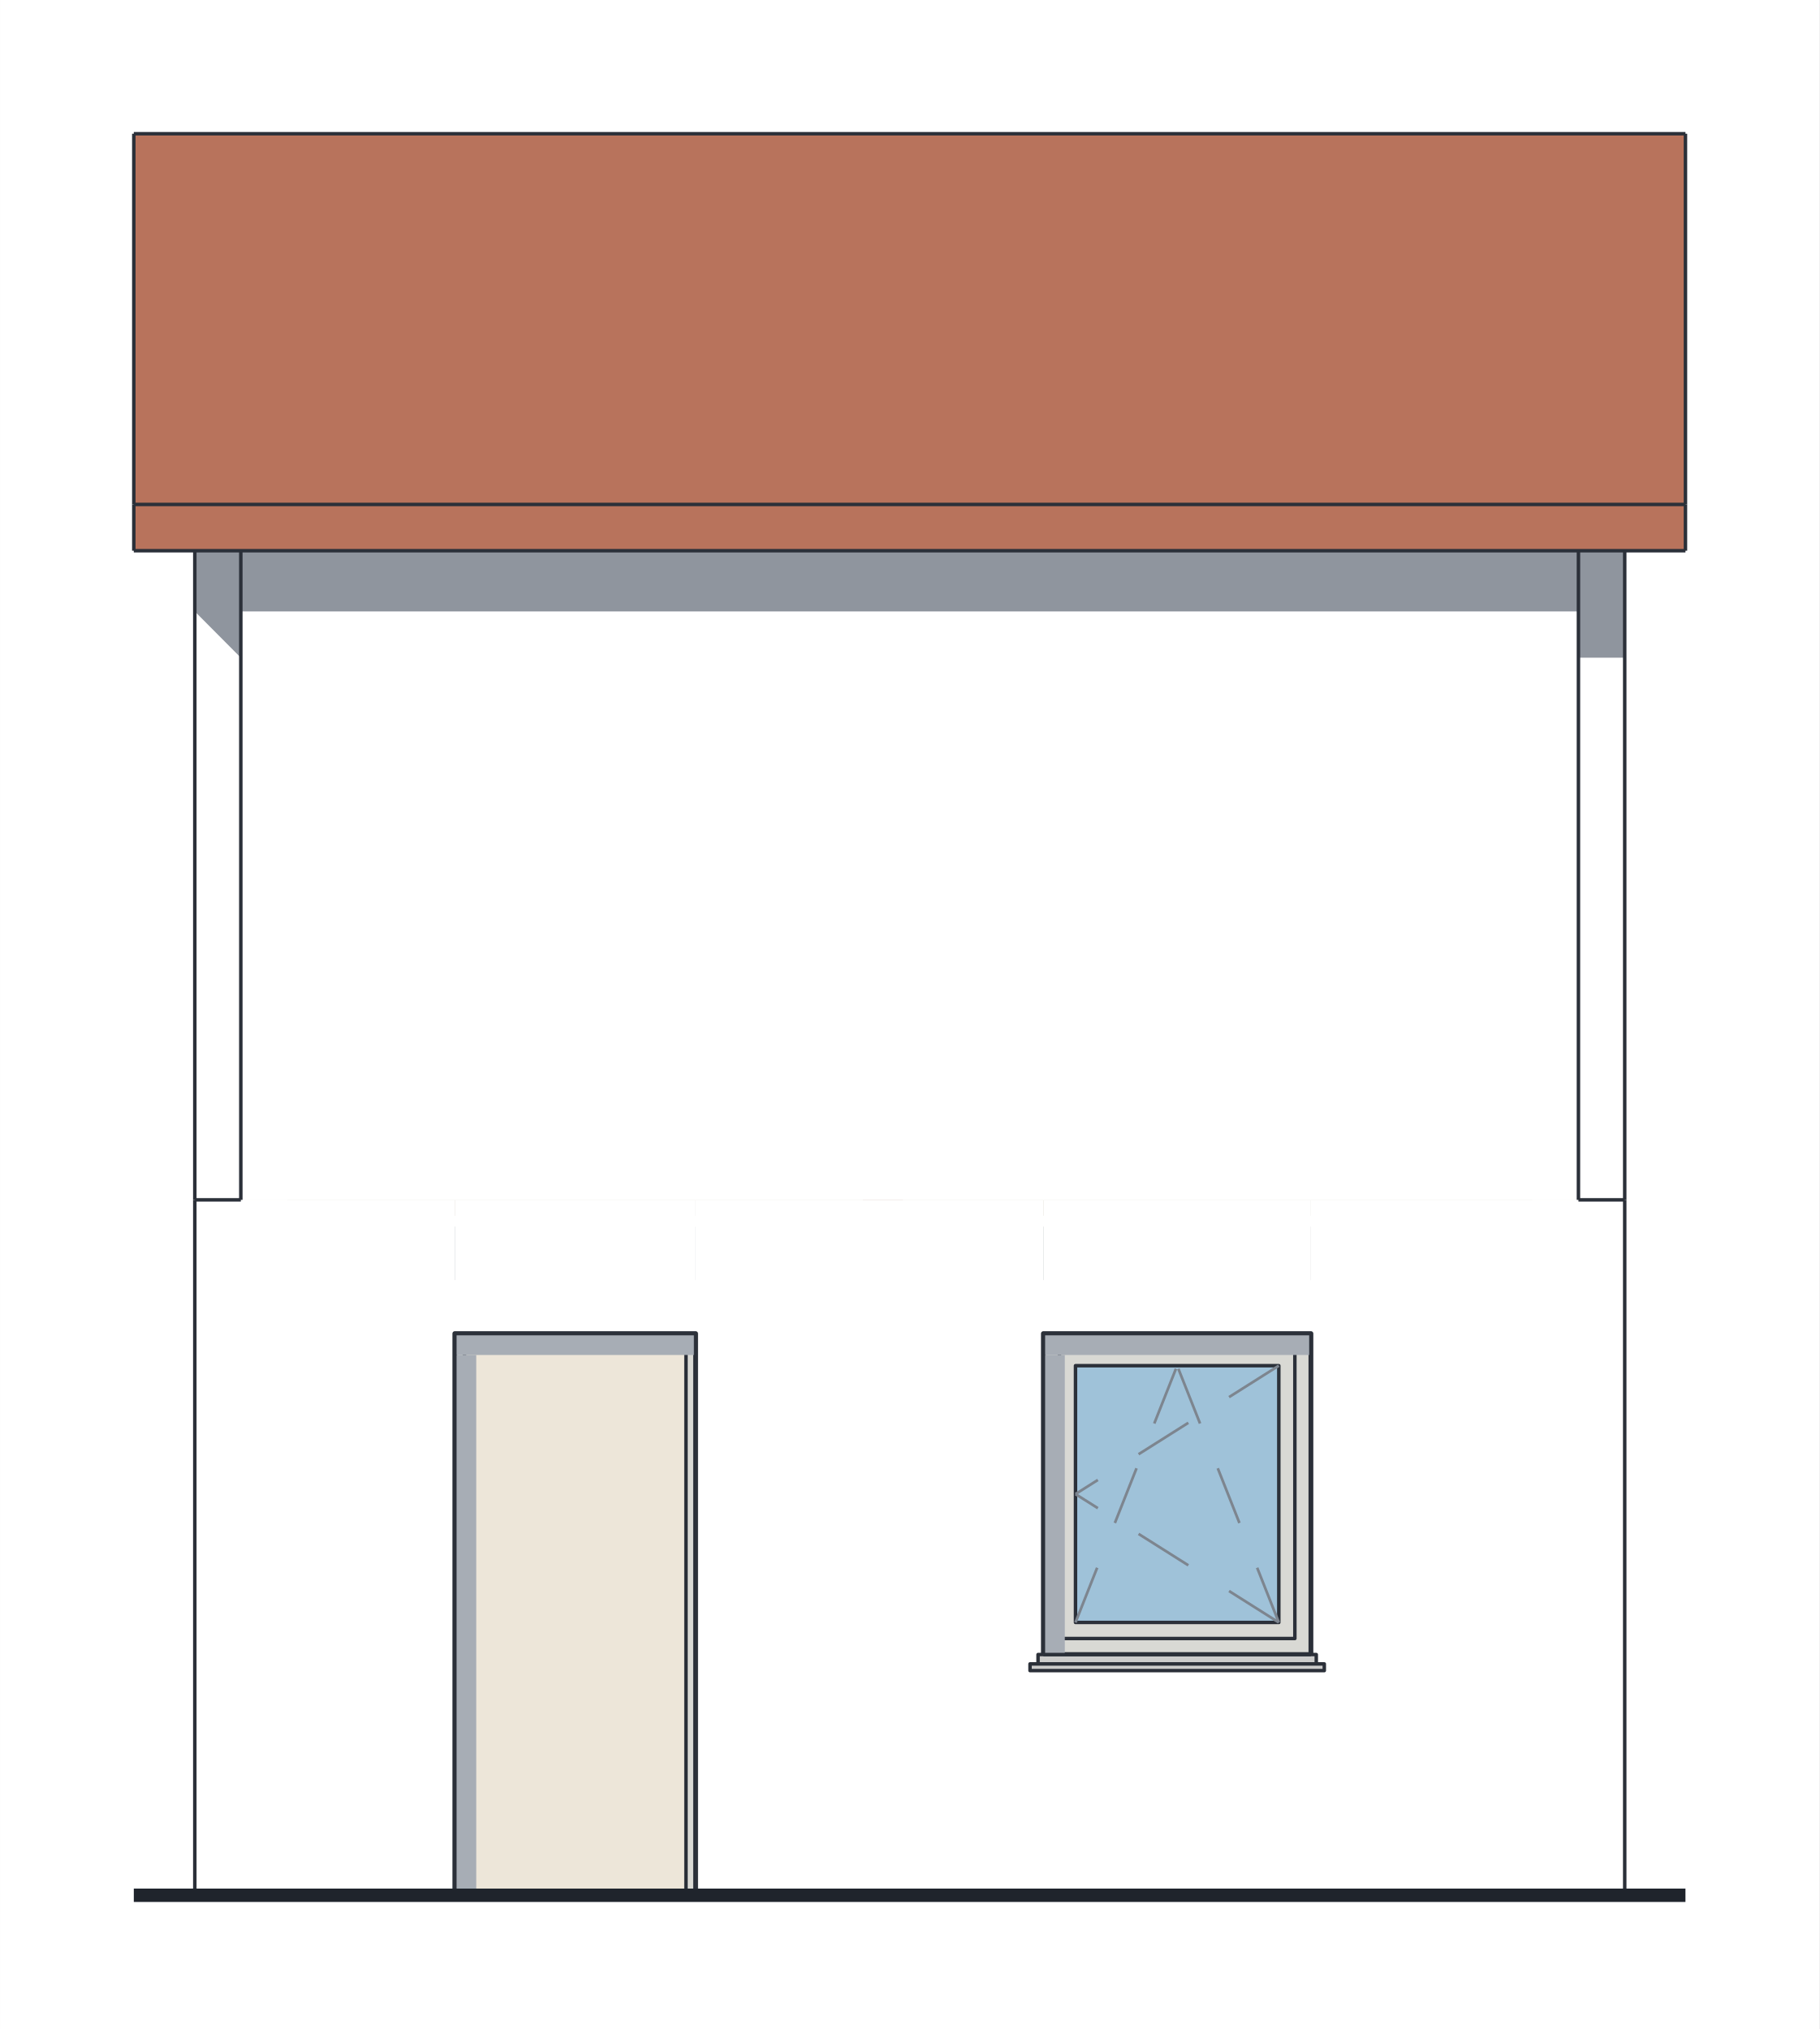
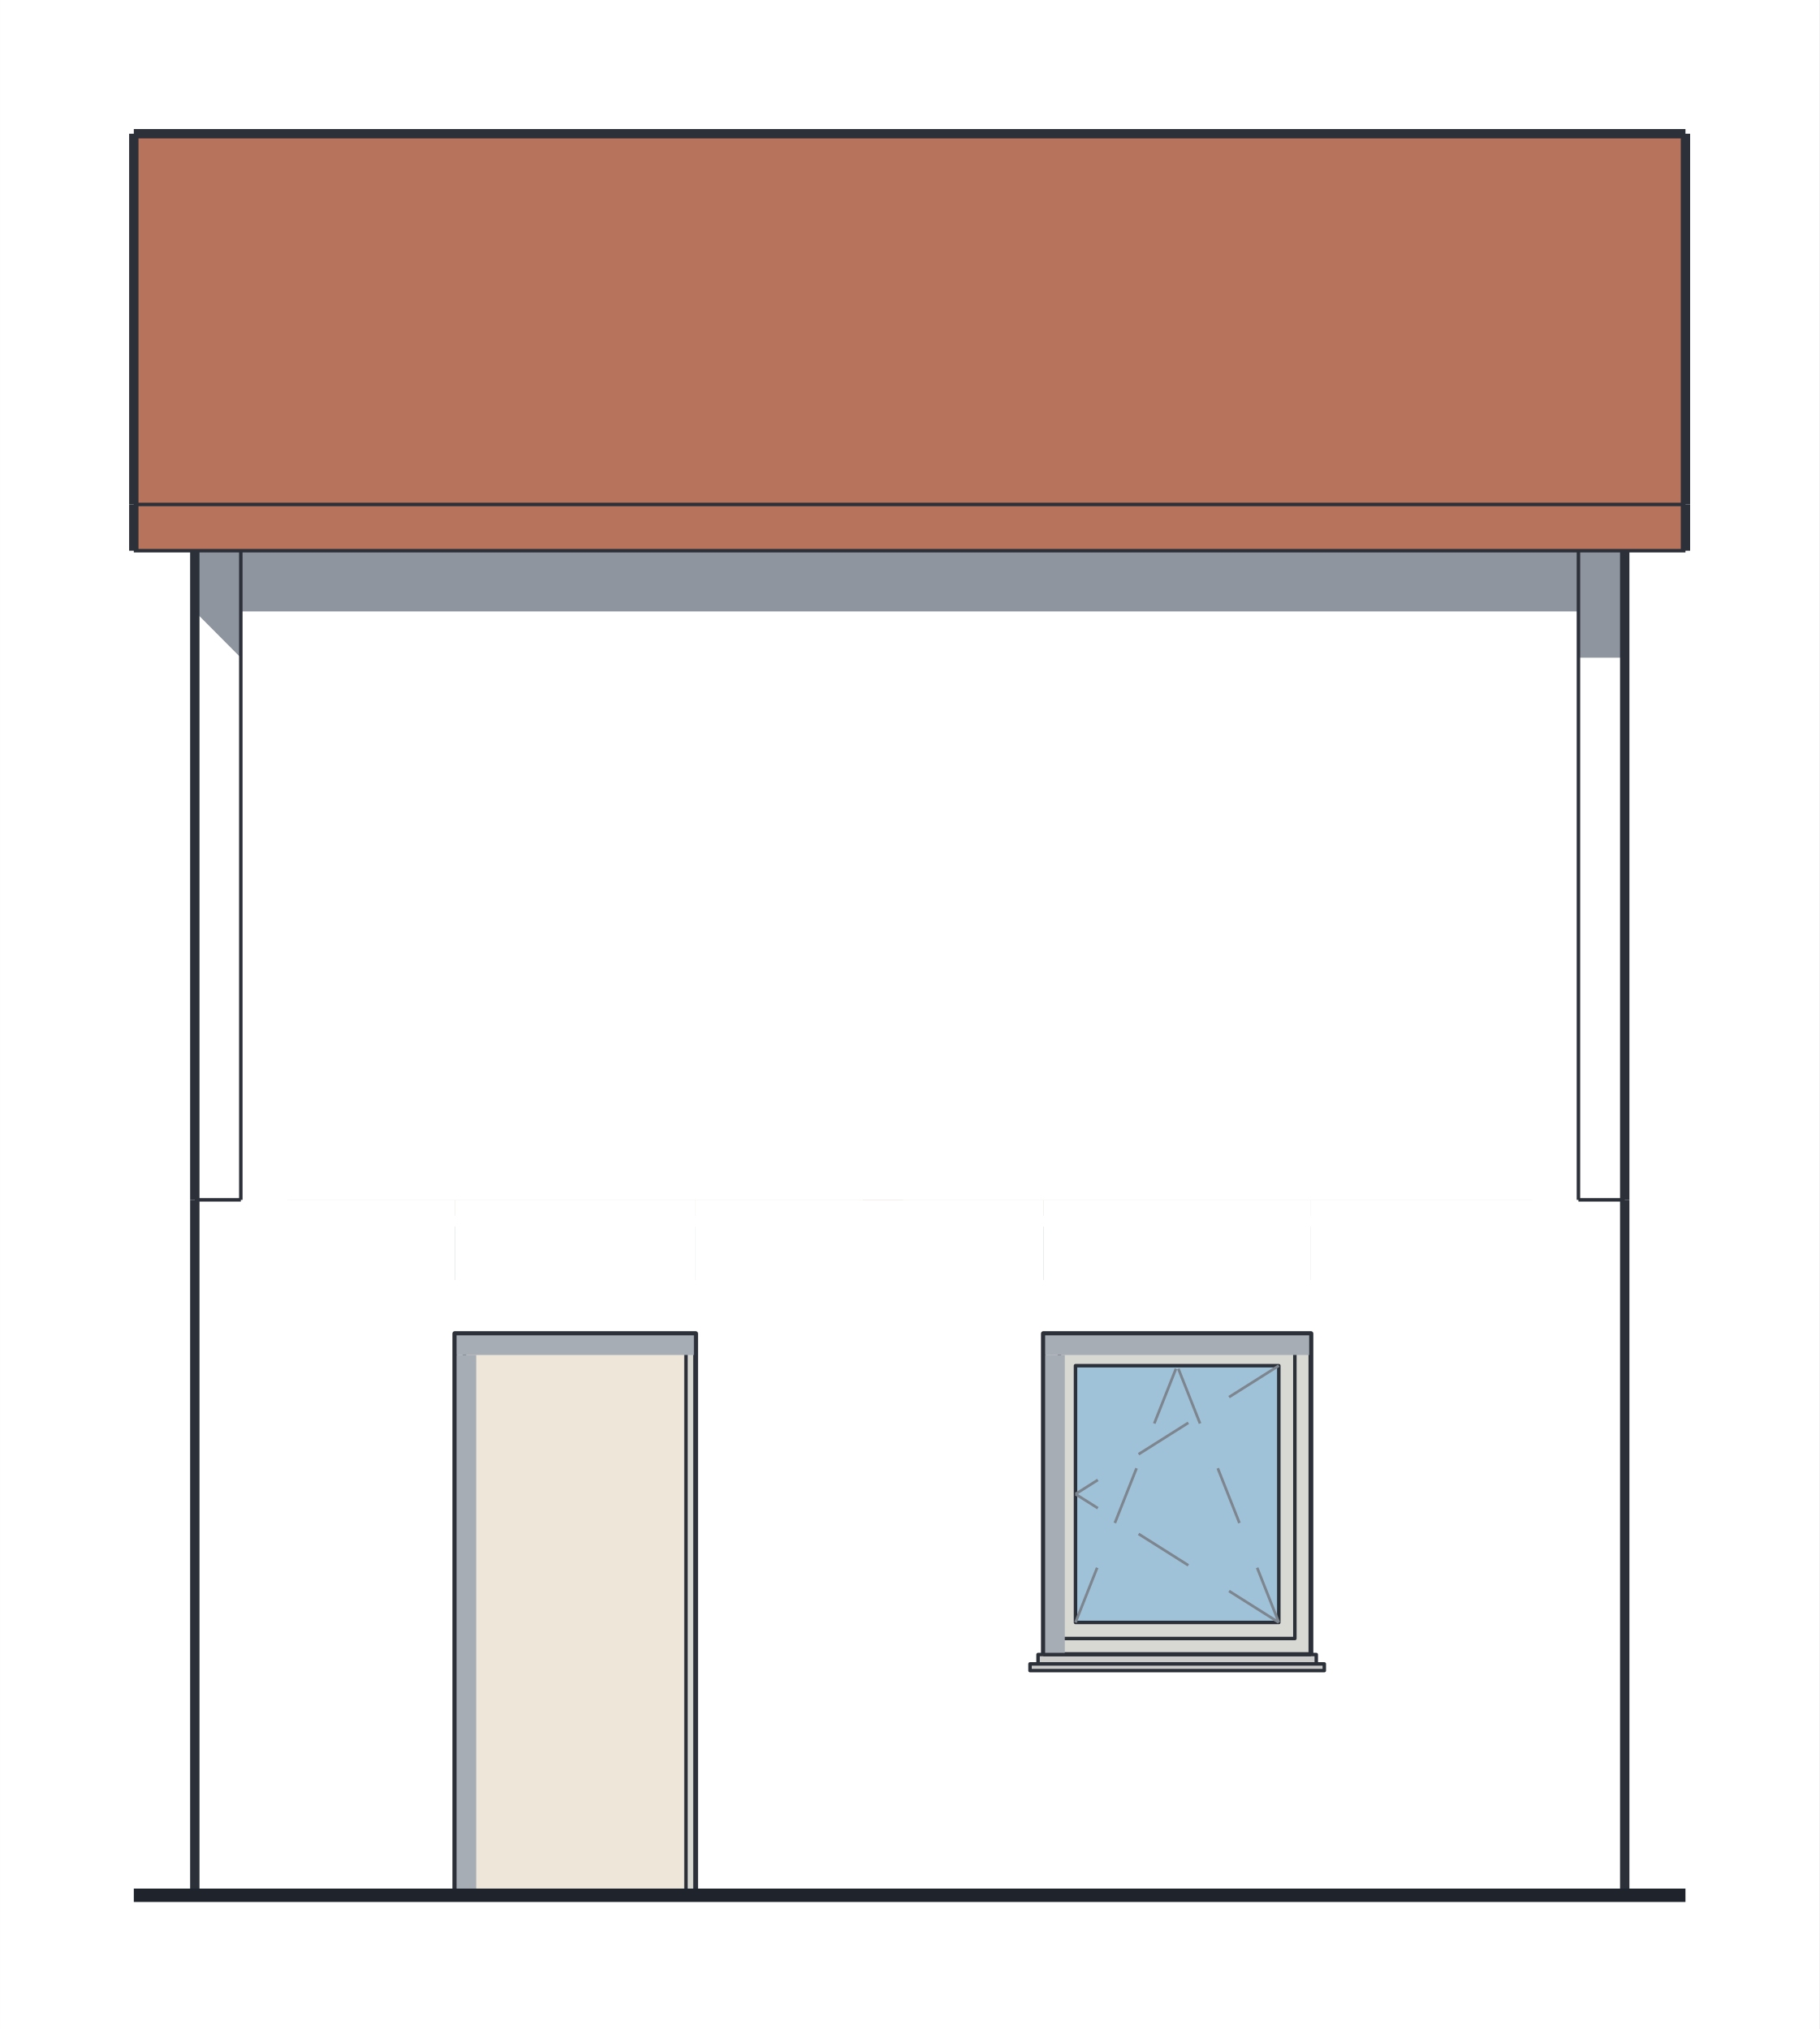
<svg xmlns="http://www.w3.org/2000/svg" viewBox="0.1 0 6.8 7.586" width="68mm" height="75.856mm">
  <rect x="0.1" y="0" width="6.8" height="7.586" fill="#ffffff" />
  <polygon points="6.173,7.086 6.173,4.486 5.4,4.486 5.4,7.086" fill="#ffffff" stroke="none" stroke-width="0" stroke-linejoin="round" />
  <polygon points="5.4,7.086 5.4,6.186 4,6.186 4,7.086" fill="#ffffff" stroke="none" stroke-width="0" stroke-linejoin="round" />
  <polygon points="5.4,4.886 5.4,4.486 4,4.486 4,4.886" fill="#ffffff" stroke="none" stroke-width="0" stroke-linejoin="round" />
  <polygon points="4,7.086 4,4.486 0.828,4.486 0.828,7.086" fill="#ffffff" stroke="none" stroke-width="0" stroke-linejoin="round" />
  <polygon points="6.173,4.486 6.173,1.886 0.828,1.886 0.828,4.486" fill="#ffffff" stroke="none" stroke-width="0" stroke-linejoin="round" />
  <polygon points="0.6,1.886 6.4,1.886 6.4,0.5 0.6,0.5" fill="#b8735c" stroke="none" stroke-width="0" stroke-linejoin="round" />
  <polygon points="1,4.546 6,4.546 6,4.486 1,4.486" fill="#c9c2b3" stroke="none" stroke-width="0" stroke-linejoin="round" />
  <polygon points="1,4.586 6,4.586 6,4.546 1,4.546" fill="#ffffff" stroke="none" stroke-width="0" stroke-linejoin="round" />
  <polygon points="1,4.786 6,4.786 6,4.586 1,4.586" fill="#9aa0a6" stroke="none" stroke-width="0" stroke-linejoin="round" />
  <polygon points="5.827,7.086 6.173,7.086 6.173,4.486 5.827,4.486" fill="#ffffff" stroke="none" stroke-width="0" stroke-linejoin="round" />
  <polygon points="1.173,7.086 1.173,4.486 0.828,4.486 0.828,7.086" fill="#ffffff" stroke="none" stroke-width="0" stroke-linejoin="round" />
  <polygon points="3.325,7.086 3.475,7.086 3.475,4.486 3.325,4.486" fill="#8c5544" stroke="none" stroke-width="0" stroke-linejoin="round" />
  <polygon points="1,4.486 6,4.486 6,2.059 1,2.059" fill="#ffffff" stroke="none" stroke-width="0" stroke-linejoin="round" />
  <polygon points="5.827,4.486 6.173,4.486 6.173,1.886 5.827,1.886" fill="#ffffff" stroke="none" stroke-width="0" stroke-linejoin="round" />
  <polygon points="1.173,4.486 1.173,1.886 0.828,1.886 0.828,4.486" fill="#ffffff" stroke="none" stroke-width="0" stroke-linejoin="round" />
  <polygon points="6,2.059 6,2.286 1,2.286 1,2.059" fill="#8f959e" stroke="none" stroke-width="0" stroke-linejoin="round" />
  <polygon points="5.827,1.886 6.173,1.886 6.173,2.286 5.827,2.286" fill="#8f959e" stroke="none" stroke-width="0" stroke-linejoin="round" />
  <polygon points="0.828,1.886 1.173,1.886 1.173,2.286 1,2.286 0.828,2.113" fill="#8f959e" stroke="none" stroke-width="0" stroke-linejoin="round" />
  <polygon points="1,2.059 6,2.059 6,2.459 1,2.459" fill="#8f959e" stroke="none" stroke-width="0" stroke-linejoin="round" />
  <polygon points="5.827,2.059 6.173,2.059 6.173,2.459 5.827,2.459" fill="#8f959e" stroke="none" stroke-width="0" stroke-linejoin="round" />
  <polygon points="0.828,2.059 1.173,2.059 1.173,2.459 1,2.459 0.828,2.286" fill="#8f959e" stroke="none" stroke-width="0" stroke-linejoin="round" />
  <polygon points="0.828,7.086 1.8,7.086 1.8,4.486 0.828,4.486" fill="#ffffff" stroke="none" stroke-width="0" stroke-linejoin="round" />
  <polygon points="1.8,4.986 2.7,4.986 2.7,4.486 1.8,4.486" fill="#ffffff" stroke="none" stroke-width="0" stroke-linejoin="round" />
  <polygon points="2.7,7.086 4,7.086 4,4.486 2.7,4.486" fill="#ffffff" stroke="none" stroke-width="0" stroke-linejoin="round" />
  <polygon points="4,7.086 5,7.086 5,6.186 4,6.186" fill="#ffffff" stroke="none" stroke-width="0" stroke-linejoin="round" />
  <polygon points="4,4.986 5,4.986 5,4.486 4,4.486" fill="#ffffff" stroke="none" stroke-width="0" stroke-linejoin="round" />
  <polygon points="5,7.086 6.173,7.086 6.173,4.486 5,4.486" fill="#ffffff" stroke="none" stroke-width="0" stroke-linejoin="round" />
  <polygon points="1,4.486 6,4.486 6,2.059 1,2.059" fill="#ffffff" stroke="none" stroke-width="0" stroke-linejoin="round" />
  <polygon points="6,2.059 6,2.113 1,2.113 1,2.059" fill="#8f959e" stroke="none" stroke-width="0" stroke-linejoin="round" />
  <polygon points="1,2.059 6,2.059 6,2.286 1,2.286" fill="#8f959e" stroke="none" stroke-width="0" stroke-linejoin="round" />
  <polygon points="1.8,7.086 2.7,7.086 2.7,4.986 1.8,4.986" fill="#d9d9d4" stroke="#2b3039" stroke-width="0.018" stroke-linejoin="round" />
  <polygon points="1.836,7.086 2.664,7.086 2.664,5.049 1.836,5.049" fill="#ede6d9" stroke="#2b3039" stroke-width="0.013" stroke-linejoin="round" />
  <polygon points="1.8,5.066 2.7,5.066 2.7,4.986 1.8,4.986" fill="#a7adb5" stroke="none" stroke-width="0" stroke-linejoin="round" />
  <polygon points="1.8,7.086 1.88,7.086 1.88,5.066 1.8,5.066" fill="#a7adb5" stroke="none" stroke-width="0" stroke-linejoin="round" />
  <polygon points="4,6.186 5,6.186 5,4.986 4,4.986" fill="#d9d9d4" stroke="#2b3039" stroke-width="0.018" stroke-linejoin="round" />
  <polygon points="3.98,6.221 5.02,6.221 5.02,6.186 3.98,6.186" fill="#cccccb" stroke="#2b3039" stroke-width="0.013" stroke-linejoin="round" />
  <polygon points="3.95,6.246 5.05,6.246 5.05,6.221 3.95,6.221" fill="#cccccb" stroke="#2b3039" stroke-width="0.013" stroke-linejoin="round" />
  <polygon points="4.06,6.126 4.94,6.126 4.94,5.046 4.06,5.046" fill="none" stroke="#2b3039" stroke-width="0.013" stroke-linejoin="round" />
  <polygon points="4.12,6.066 4.88,6.066 4.88,5.106 4.12,5.106" fill="#9fc2d9" stroke="#2b3039" stroke-width="0.013" stroke-linejoin="round" />
  <polygon points="4,5.066 5,5.066 5,4.986 4,4.986" fill="#a7adb5" stroke="none" stroke-width="0" stroke-linejoin="round" />
  <polygon points="4,6.186 4.08,6.186 4.08,5.066 4,5.066" fill="#a7adb5" stroke="none" stroke-width="0" stroke-linejoin="round" />
  <line x1="4.88" y1="6.066" x2="4.12" y2="5.586" stroke="#7d858f" stroke-width="0.01" stroke-dasharray="0.22 0.18" />
  <line x1="4.88" y1="5.106" x2="4.12" y2="5.586" stroke="#7d858f" stroke-width="0.01" stroke-dasharray="0.22 0.18" />
  <line x1="4.12" y1="6.066" x2="4.5" y2="5.106" stroke="#7d858f" stroke-width="0.01" stroke-dasharray="0.22 0.18" />
  <line x1="4.88" y1="6.066" x2="4.5" y2="5.106" stroke="#7d858f" stroke-width="0.01" stroke-dasharray="0.22 0.18" />
  <polygon points="0.6,1.886 6.4,1.886 6.4,2.059 0.6,2.059" fill="#b8735c" stroke="none" stroke-width="0" stroke-linejoin="round" />
-   <line x1="0.828" y1="7.086" x2="1.8" y2="7.086" stroke="#2b3039" stroke-width="0.013" />
+   <line x1="0.828" y1="7.086" x2="1.8" y2="7.086" stroke="#2b3039" stroke-width="0.035" />
  <line x1="1.8" y1="7.086" x2="1.8" y2="4.986" stroke="#2b3039" stroke-width="0.013" />
  <line x1="1" y1="4.486" x2="0.828" y2="4.486" stroke="#2b3039" stroke-width="0.013" />
-   <line x1="0.828" y1="4.486" x2="0.828" y2="7.086" stroke="#2b3039" stroke-width="0.013" />
+   <line x1="0.828" y1="4.486" x2="0.828" y2="7.086" stroke="#2b3039" stroke-width="0.035" />
  <line x1="1.8" y1="4.986" x2="2.7" y2="4.986" stroke="#2b3039" stroke-width="0.013" />
-   <line x1="2.7" y1="7.086" x2="4" y2="7.086" stroke="#2b3039" stroke-width="0.013" />
+   <line x1="2.7" y1="7.086" x2="4" y2="7.086" stroke="#2b3039" stroke-width="0.035" />
  <line x1="4" y1="6.186" x2="4" y2="4.986" stroke="#2b3039" stroke-width="0.013" />
  <line x1="2.7" y1="4.986" x2="2.7" y2="7.086" stroke="#2b3039" stroke-width="0.013" />
-   <line x1="4" y1="7.086" x2="5" y2="7.086" stroke="#2b3039" stroke-width="0.013" />
+   <line x1="4" y1="7.086" x2="5" y2="7.086" stroke="#2b3039" stroke-width="0.035" />
  <line x1="5" y1="6.186" x2="4" y2="6.186" stroke="#2b3039" stroke-width="0.013" />
  <line x1="4" y1="4.986" x2="5" y2="4.986" stroke="#2b3039" stroke-width="0.013" />
-   <line x1="5" y1="7.086" x2="6.173" y2="7.086" stroke="#2b3039" stroke-width="0.013" />
-   <line x1="6.173" y1="7.086" x2="6.173" y2="4.486" stroke="#2b3039" stroke-width="0.013" />
+   <line x1="5" y1="7.086" x2="6.173" y2="7.086" stroke="#2b3039" stroke-width="0.035" />
+   <line x1="6.173" y1="7.086" x2="6.173" y2="4.486" stroke="#2b3039" stroke-width="0.035" />
  <line x1="6.173" y1="4.486" x2="6" y2="4.486" stroke="#2b3039" stroke-width="0.013" />
  <line x1="5" y1="4.986" x2="5" y2="6.186" stroke="#2b3039" stroke-width="0.013" />
  <line x1="6" y1="4.486" x2="6" y2="2.059" stroke="#2b3039" stroke-width="0.013" />
  <line x1="1" y1="2.059" x2="1" y2="4.486" stroke="#2b3039" stroke-width="0.013" />
-   <line x1="6.173" y1="4.486" x2="6.173" y2="2.059" stroke="#2b3039" stroke-width="0.013" />
-   <line x1="0.828" y1="2.059" x2="0.828" y2="4.486" stroke="#2b3039" stroke-width="0.013" />
+   <line x1="6.173" y1="4.486" x2="6.173" y2="2.059" stroke="#2b3039" stroke-width="0.035" />
+   <line x1="0.828" y1="2.059" x2="0.828" y2="4.486" stroke="#2b3039" stroke-width="0.035" />
  <line x1="0.6" y1="1.886" x2="6.4" y2="1.886" stroke="#2b3039" stroke-width="0.013" />
-   <line x1="6.4" y1="1.886" x2="6.4" y2="0.5" stroke="#2b3039" stroke-width="0.013" />
-   <line x1="6.4" y1="0.5" x2="0.6" y2="0.5" stroke="#2b3039" stroke-width="0.013" />
-   <line x1="0.6" y1="0.5" x2="0.6" y2="1.886" stroke="#2b3039" stroke-width="0.013" />
-   <line x1="6.4" y1="1.886" x2="6.4" y2="2.059" stroke="#2b3039" stroke-width="0.013" />
+   <line x1="6.4" y1="1.886" x2="6.4" y2="0.5" stroke="#2b3039" stroke-width="0.035" />
+   <line x1="6.4" y1="0.5" x2="0.6" y2="0.5" stroke="#2b3039" stroke-width="0.035" />
+   <line x1="0.6" y1="0.5" x2="0.6" y2="1.886" stroke="#2b3039" stroke-width="0.035" />
+   <line x1="6.4" y1="1.886" x2="6.4" y2="2.059" stroke="#2b3039" stroke-width="0.035" />
  <line x1="6.4" y1="2.059" x2="0.6" y2="2.059" stroke="#2b3039" stroke-width="0.013" />
-   <line x1="0.6" y1="2.059" x2="0.6" y2="1.886" stroke="#2b3039" stroke-width="0.013" />
+   <line x1="0.6" y1="2.059" x2="0.6" y2="1.886" stroke="#2b3039" stroke-width="0.035" />
  <line x1="0.6" y1="7.086" x2="6.4" y2="7.086" stroke="#1f242c" stroke-width="0.05" />
</svg>
